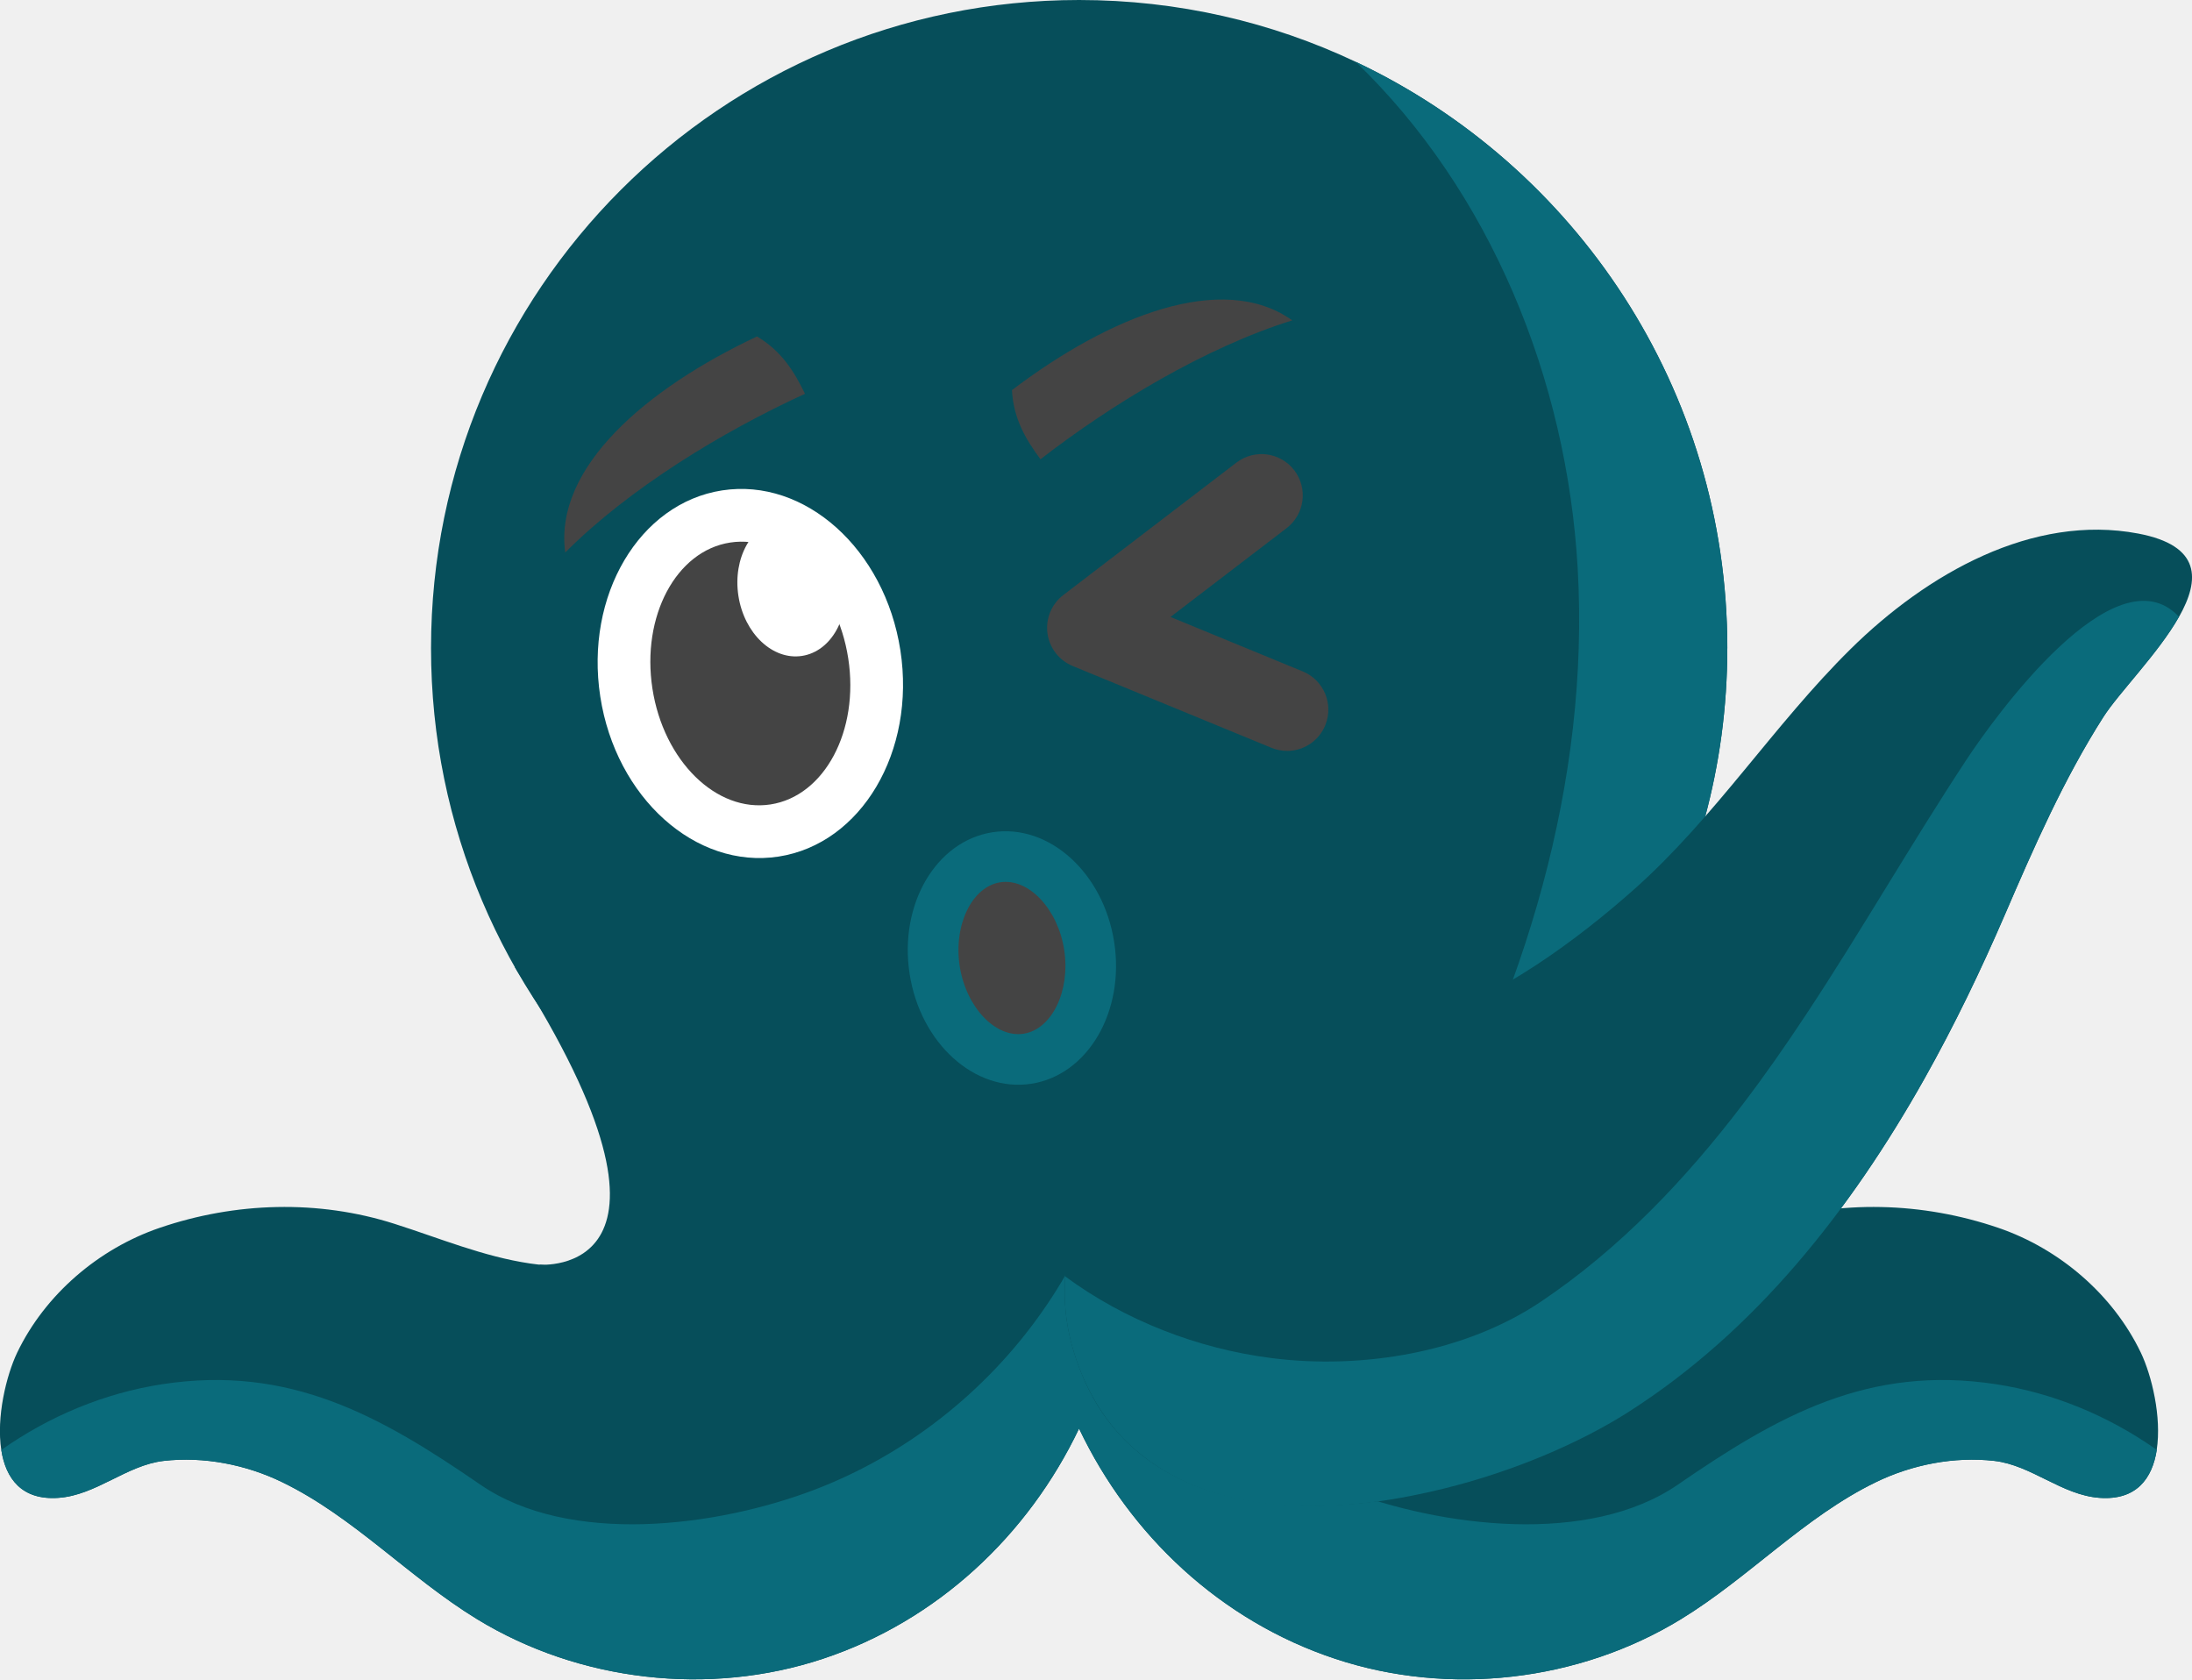
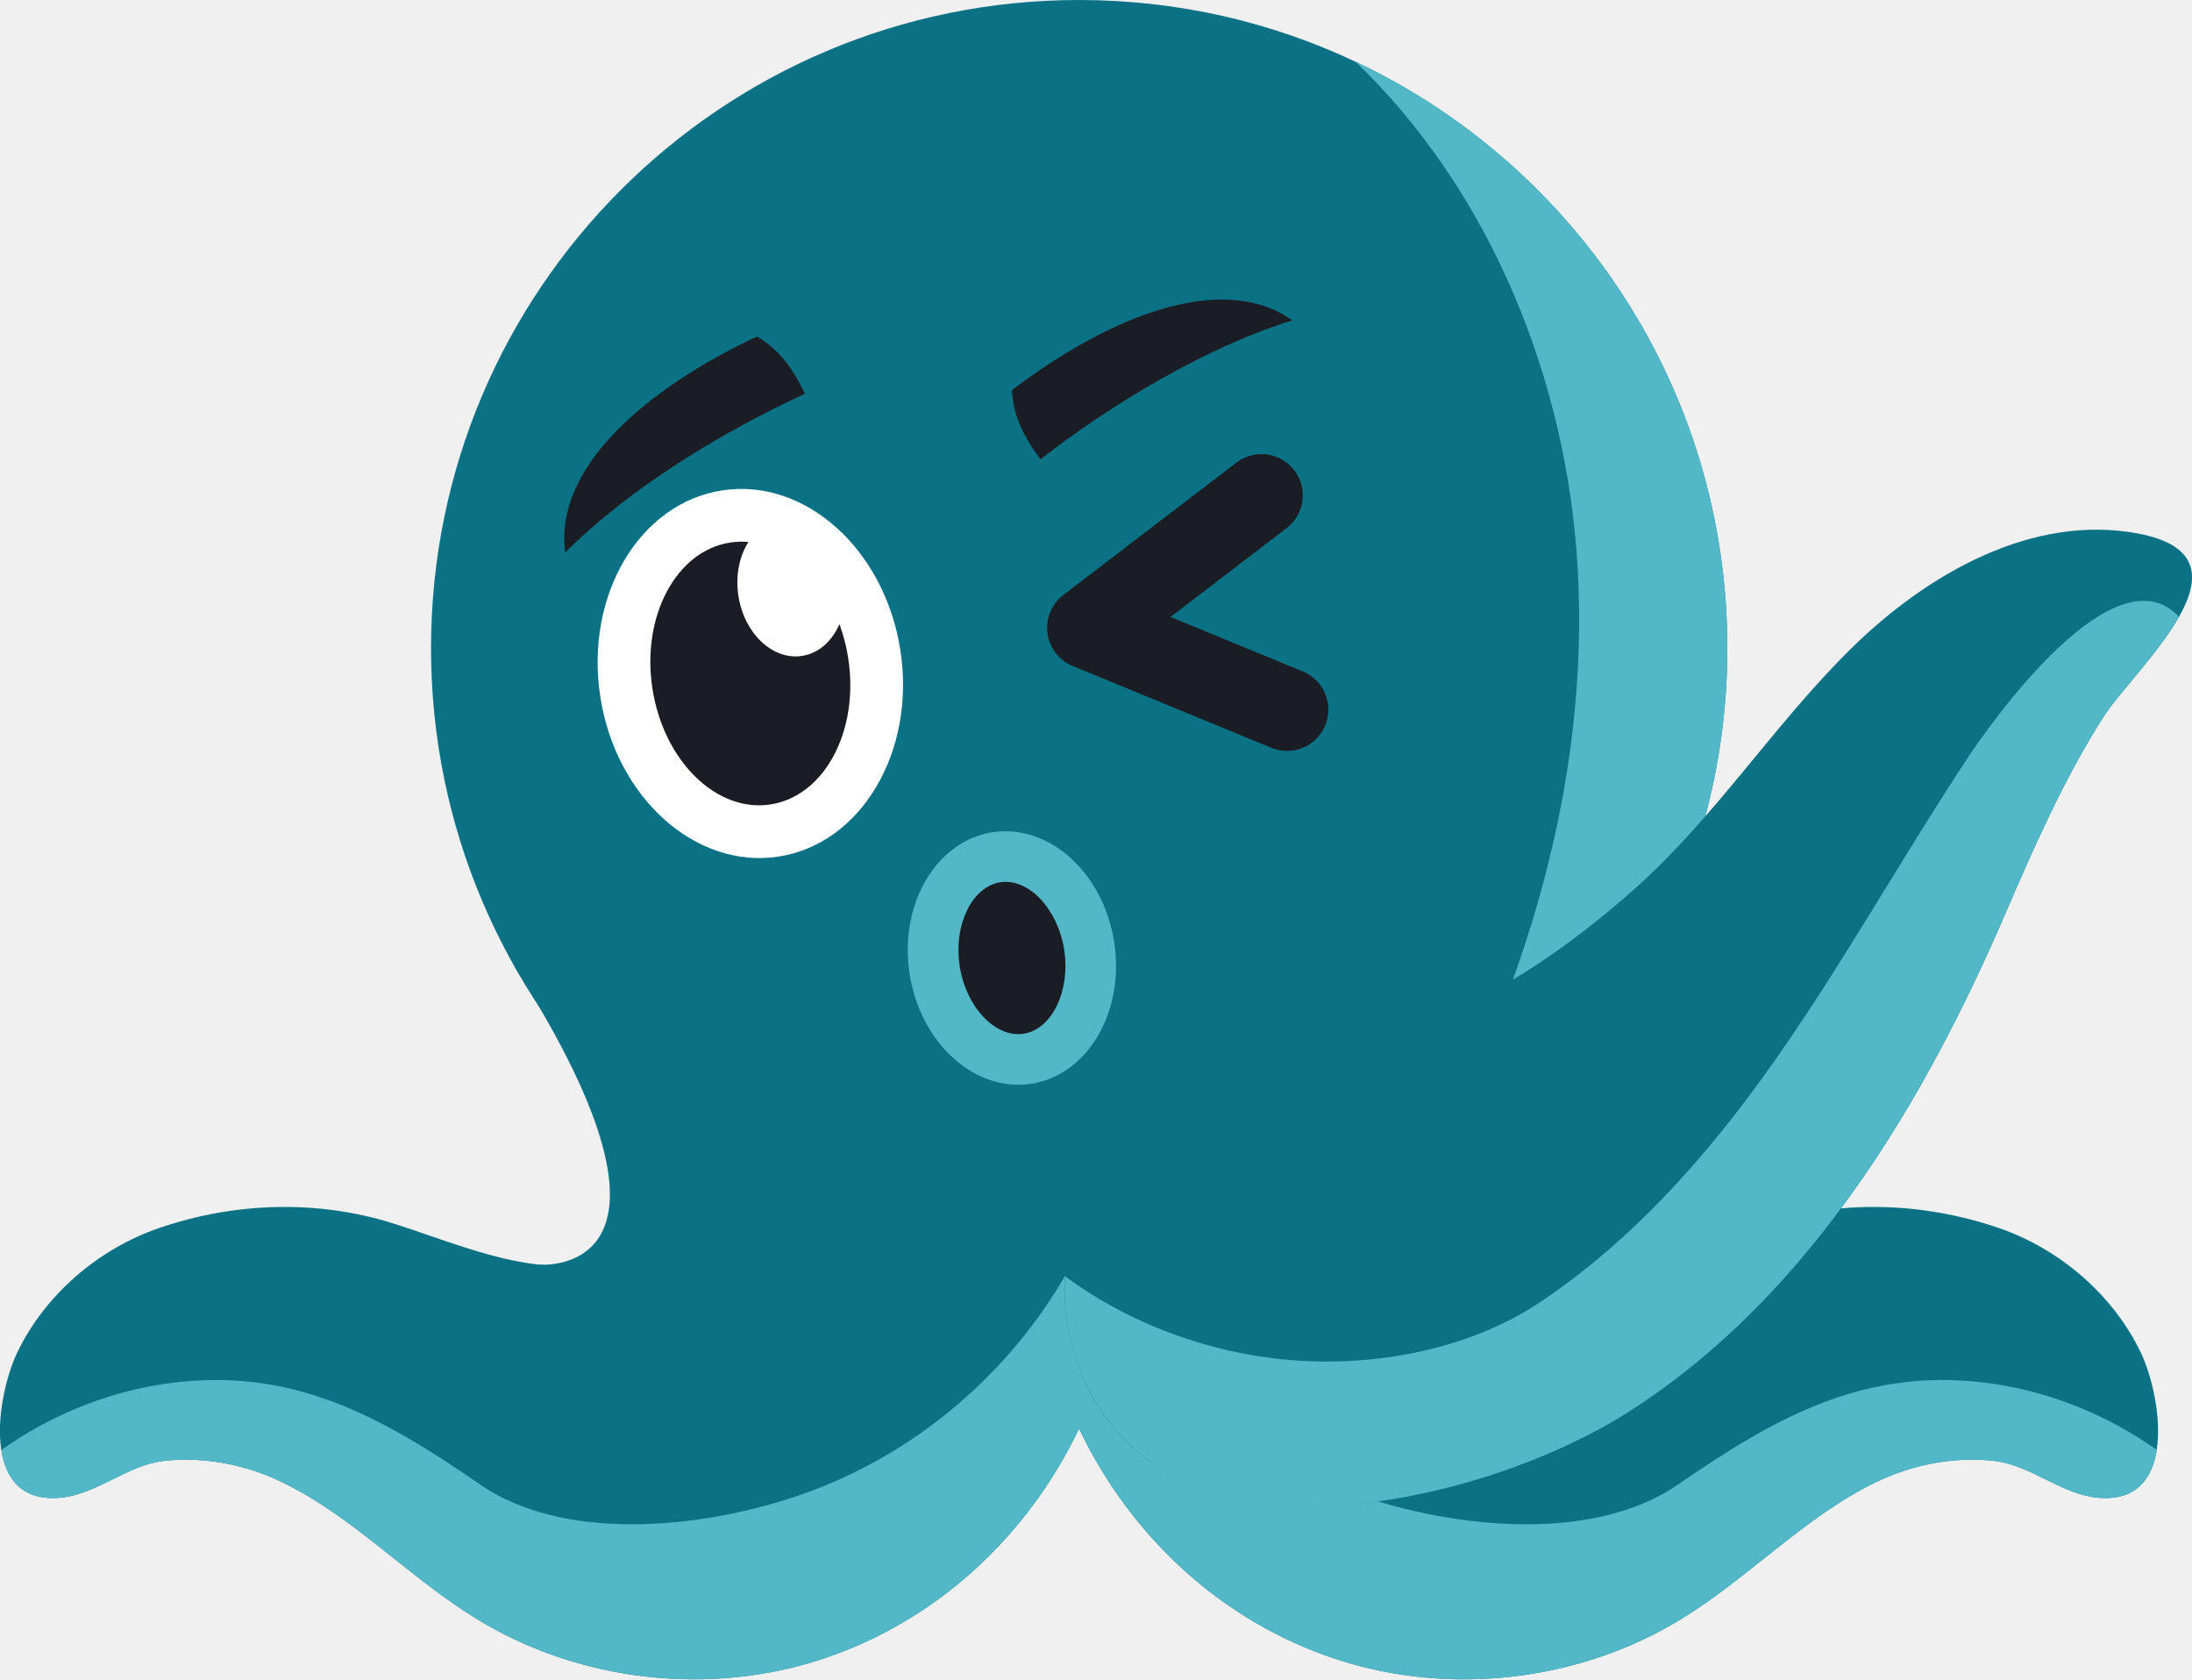
<svg xmlns="http://www.w3.org/2000/svg" id="Layer_2" data-name="Layer 2" viewBox="0 0 459.12 351.73">
  <defs>
    <style>
      .cls-1 {
-         fill: #0a6b7b;
+         fill: #52B8C7;
      }

      .cls-1, .cls-2, .cls-3, .cls-4 {
        stroke-width: 0px;
      }

      .cls-2 {
        fill: #fff;
      }

      .cls-3 {
-         fill: #064E5A;
+         fill: #0B7285;
      }

      .cls-4 {
-         fill: #444;
+         fill: #1a1d23;
      }
    </style>
  </defs>
  <g id="Octopus_1" data-name="Octopus 1">
    <g>
      <path class="cls-3" d="m361.79,135.76c0,49.51-26.52,92.84-66.11,116.54-20.37,12.2-44.18,19.21-69.65,19.21-74.97,0-135.75-60.78-135.75-135.75S151.07,0,226.03,0c20.72,0,40.35,4.64,57.91,12.94,46.02,21.72,77.85,68.55,77.85,122.82Z" />
      <path class="cls-3" d="m233.86,274.85c-.27,1.74-.63,3.48-1.04,5.19-1.49,6.21-3.59,12.23-6.24,17.96-.19.41-.37.82-.57,1.21-10.66,22.35-29.68,40.26-53.66,48.22-23.81,7.9-51.03,4.78-72.44-8.31-14.22-8.69-25.84-21.43-40.82-28.69-7.58-3.68-16.4-5.41-24.81-4.45-7.81.91-14.12,7.19-22.05,7.74-7.69.54-11.03-4.05-11.96-10.03-1.07-6.88,1.05-15.6,3.32-20.37,5.85-12.2,17.08-21.79,29.84-26.15,15.87-5.42,33.25-5.93,49.18-.85,9.41,2.99,18.64,6.87,28.41,8.31,8.46,1.24,18.29.54,25.53-4.47,10.19-7.06,12.51-19.8,20.02-28.76,7.45-8.92,18.5-14.87,30.11-15.82,14.93-1.22,30.28,5.87,39.03,18.02.1.14.2.27.3.42,8.16,11.63,10.15,26.7,7.84,40.83Z" />
      <path class="cls-3" d="m112.96,264.88s36.44,3.08-5.1-62.27l18.84-15.77s58.65,54.87,56.76,55.81-48.72,38.79-48.72,38.79l-21.78-16.56Z" />
      <path class="cls-3" d="m451.74,303.67c-.93,5.99-4.25,10.6-11.96,10.05-7.93-.56-14.24-6.83-22.05-7.74-8.41-.96-17.23.77-24.81,4.45-14.98,7.26-26.6,20-40.82,28.69-21.4,13.09-48.62,16.22-72.44,8.31-23.99-7.95-43.01-25.86-53.65-48.22-.21-.4-.4-.8-.58-1.21-2.64-5.73-4.74-11.75-6.24-17.96-.41-1.69-.75-3.41-1.04-5.14-2.31-14.14-.33-29.23,7.86-40.88.09-.15.19-.28.28-.42,8.74-12.15,24.1-19.24,39.03-18.02,11.61.95,22.66,6.9,30.11,15.82,7.51,8.97,9.83,21.7,20.02,28.76,7.24,5.01,17.07,5.71,25.53,4.47,9.77-1.45,19-5.32,28.41-8.31,15.93-5.08,33.31-4.57,49.18.85,12.76,4.36,23.99,13.94,29.84,26.15,2.27,4.77,4.38,13.46,3.32,20.34Z" />
      <path class="cls-3" d="m339.07,264.88s-36.44,3.08,5.1-62.27l-18.84-15.77s-58.65,54.87-56.76,55.81,48.72,38.79,48.72,38.79l21.78-16.56Z" />
      <g>
        <ellipse class="cls-2" cx="157.16" cy="141.06" rx="31.8" ry="38.8" transform="translate(-19.65 25.58) rotate(-8.76)" />
        <ellipse class="cls-4" cx="157.16" cy="141.06" rx="20.75" ry="27.75" transform="translate(-19.65 25.58) rotate(-8.76)" />
        <ellipse class="cls-2" cx="165.78" cy="123.08" rx="11.25" ry="14.46" transform="translate(-16.81 26.69) rotate(-8.76)" />
      </g>
      <ellipse class="cls-1" cx="211.95" cy="200.65" rx="21.68" ry="26.65" transform="translate(-28.09 34.62) rotate(-8.76)" />
      <path class="cls-4" d="m214.4,216.51c-5.93.91-12.06-5.58-13.39-14.17-1.32-8.6,2.57-16.63,8.5-17.55s12.07,5.58,13.39,14.17-2.57,16.63-8.5,17.55Z" />
      <path class="cls-4" d="m118.39,115.72c13.4-13.45,32.96-25.34,50.22-33.24-2.3-4.73-4.9-8.93-10.05-12.01-23.19,10.9-42.59,27.47-40.17,45.25Z" />
      <path class="cls-4" d="m270.67,67.1c-18.13,5.64-37.73,17.46-52.74,29.09-3.12-4.23-5.64-8.48-5.98-14.48,20.41-15.49,44.08-25.01,58.71-14.62Z" />
      <path class="cls-1" d="m451.74,303.67c-.93,5.99-4.25,10.6-11.96,10.05-7.93-.56-14.24-6.83-22.05-7.74-8.41-.96-17.23.77-24.81,4.45-14.98,7.26-26.6,20-40.82,28.69-21.4,13.09-48.62,16.22-72.44,8.31-23.99-7.95-43.01-25.86-53.65-48.22-10.66,22.35-29.68,40.26-53.66,48.22-23.81,7.9-51.03,4.78-72.44-8.31-14.22-8.69-25.84-21.43-40.82-28.69-7.58-3.68-16.4-5.41-24.81-4.45-7.81.91-14.12,7.19-22.05,7.74-7.69.54-11.03-4.05-11.96-10.03,10-7.06,21.58-11.91,33.69-13.77,26.74-4.1,45.73,6.63,66.63,21.02,18.65,12.83,49.54,8.9,70.03,1.07,19.06-7.27,35.79-20.44,47.53-37.11,2.95-4.17,5.59-8.57,7.87-13.15,2.27,4.56,4.89,8.94,7.83,13.1,11.75,16.69,28.49,29.88,47.58,37.16,20.48,7.83,51.38,11.76,70.02-1.07,20.91-14.39,39.89-25.12,66.63-21.02,12.1,1.85,23.66,6.69,33.66,13.75Z" />
      <path class="cls-1" d="m361.79,135.76c0,49.51-26.52,92.84-66.11,116.54.4-1.66.98-3.25,1.82-4.77,21.82-39.16,35.52-83.79,32.95-128.55-2.27-39.44-18.22-78.83-46.5-106.04,46.02,21.72,77.85,68.55,77.85,122.82Z" />
      <path class="cls-3" d="m456.4,129.18c-4.34,7.68-12.67,15.99-15.88,21.05-8.29,13.02-14.51,27.22-20.6,41.36-4.98,11.54-10.54,23.13-16.86,34.37-15.46,27.49-35.37,52.8-61.88,69.71-.12.09-.26.16-.38.25-10.07,6.35-23.75,12.24-38.26,15.83-1.09.27-2.19.53-3.31.78-21.95,4.87-45.25,4.26-60.42-8.03-.41-.32-.82-.67-1.21-1.01-.05-.04-.09-.09-.14-.12-.21-.19-.42-.37-.62-.57-.26-.22-.52-.47-.77-.72-.28-.27-.57-.56-.84-.85-.01-.01-.04-.02-.05-.05-.37-.38-.73-.78-1.09-1.17-3.09-3.47-5.68-7.61-7.63-12.5-.28-.69-.56-1.4-.8-2.1-.19-.48-.35-.98-.49-1.48-.09-.23-.16-.47-.23-.72-.2-.63-.38-1.28-.56-1.95-1.21-4.56-1.59-9.25-1.28-13.92,1.1-16.27,10.71-32.28,24.01-41.26,16.6-11.21,33.04-7.69,50.95-12.52,15.45-4.16,32.61-16.96,44.34-27.41,16.83-14.98,29.16-34.36,45.19-50.19,16.03-15.82,38.13-28.39,60.26-24.21,13.24,2.51,12.96,9.66,8.56,17.44Z" />
      <path class="cls-1" d="m456.4,129.18c-4.34,7.68-12.67,15.99-15.88,21.05-8.29,13.02-14.51,27.22-20.6,41.36-4.98,11.54-10.54,23.13-16.86,34.37-15.46,27.49-35.37,52.8-61.88,69.71-.12.09-.26.16-.38.25-10.07,6.35-23.75,12.24-38.26,15.83-1.09.27-2.19.53-3.31.78-19.85,4.45-43.97,5.37-60.42-8.03-.41-.32-.82-.67-1.21-1.01-.05-.04-.09-.09-.14-.12-.21-.19-.42-.37-.62-.57-.26-.22-.52-.47-.77-.72-.28-.27-.57-.56-.84-.85-.01-.01-.04-.02-.05-.05-.37-.38-.73-.78-1.09-1.17-3.25-3.69-5.78-7.94-7.63-12.5-.28-.69-.56-1.4-.8-2.1-.19-.48-.35-.98-.49-1.48-.09-.23-.16-.47-.23-.72-.2-.63-.38-1.28-.56-1.95-1.21-4.56-1.59-9.25-1.28-13.92,12.54,9.24,27.76,15.14,43.26,17.11,18.9,2.4,40.44-1.12,56.37-11.81,16.51-11.08,30.41-25.7,42.38-41.46,4.66-6.11,9.03-12.41,13.26-18.81,11.57-17.51,22.02-35.82,33.59-53.37,5.62-8.51,31.06-44.1,44.44-29.81Z" />
      <path class="cls-4" d="m269.58,157.27c-1.1,0-2.21-.21-3.29-.65l-41.62-17.13c-2.86-1.18-4.87-3.8-5.28-6.86-.4-3.07.86-6.12,3.32-8l36.26-27.74c3.79-2.9,9.22-2.18,12.12,1.61,2.9,3.79,2.18,9.22-1.61,12.12l-24.32,18.6,27.71,11.41c4.42,1.82,6.52,6.87,4.7,11.29-1.37,3.34-4.6,5.36-8,5.36Z" />
    </g>
  </g>
</svg>
